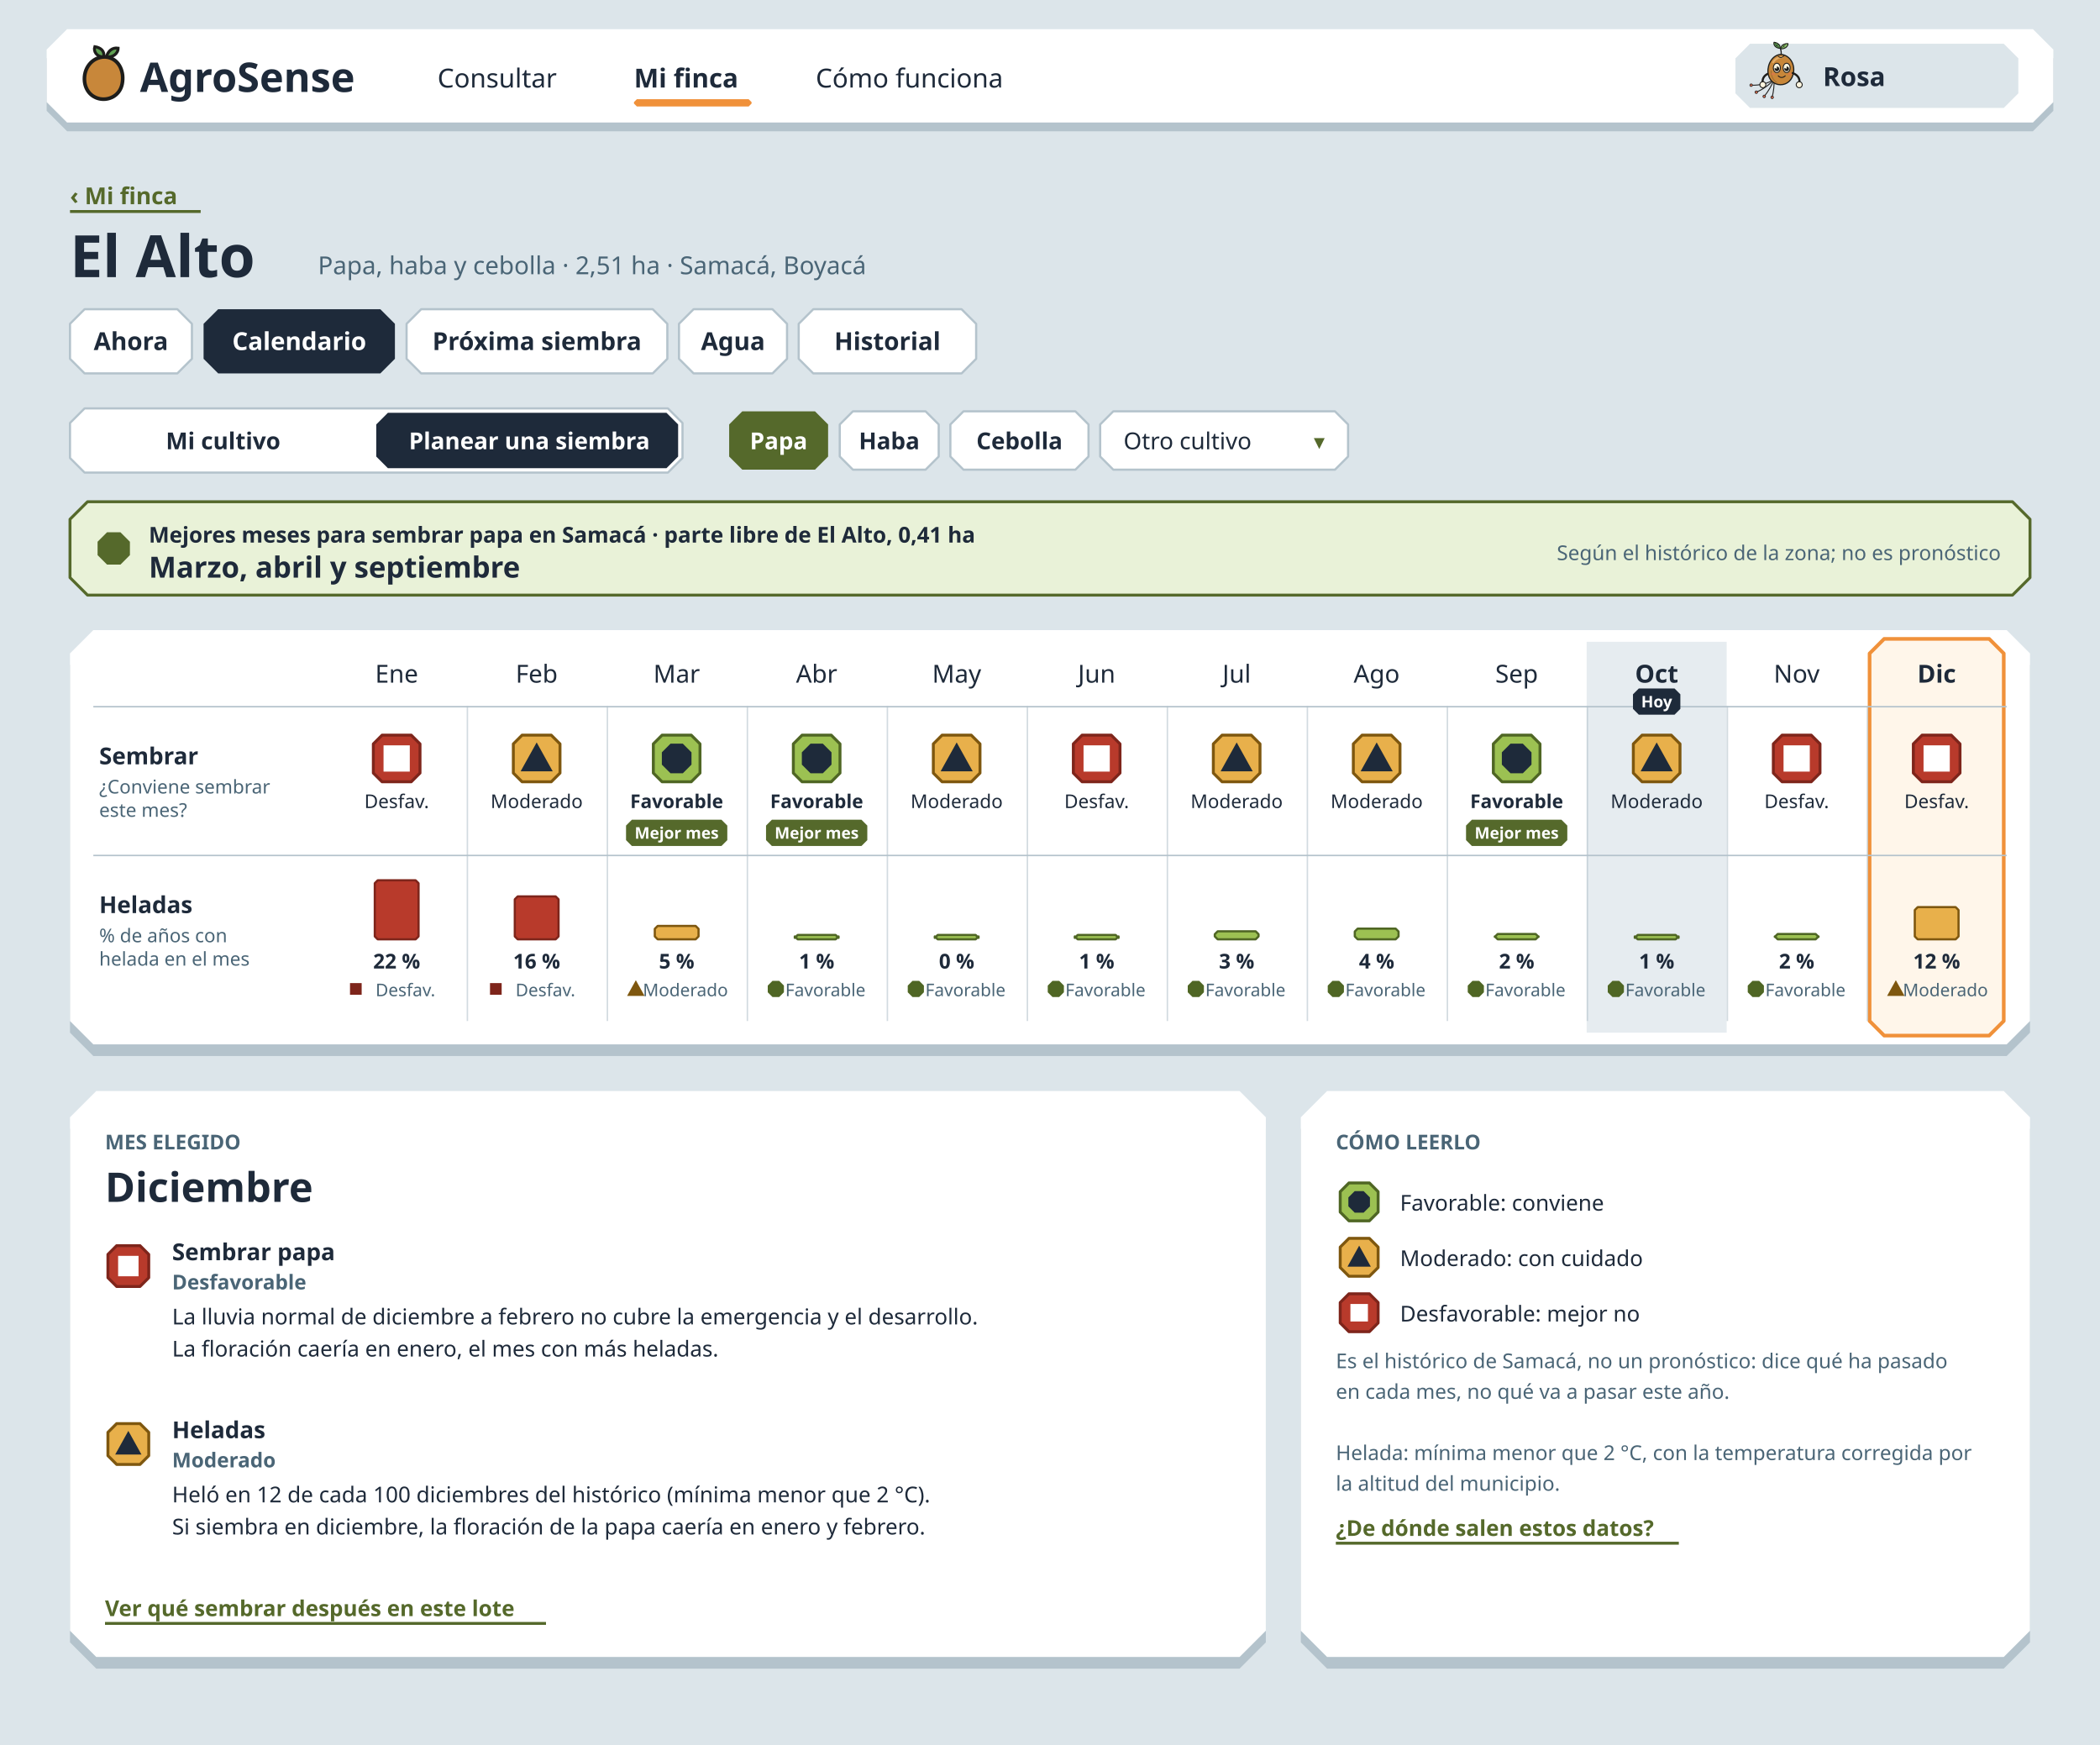
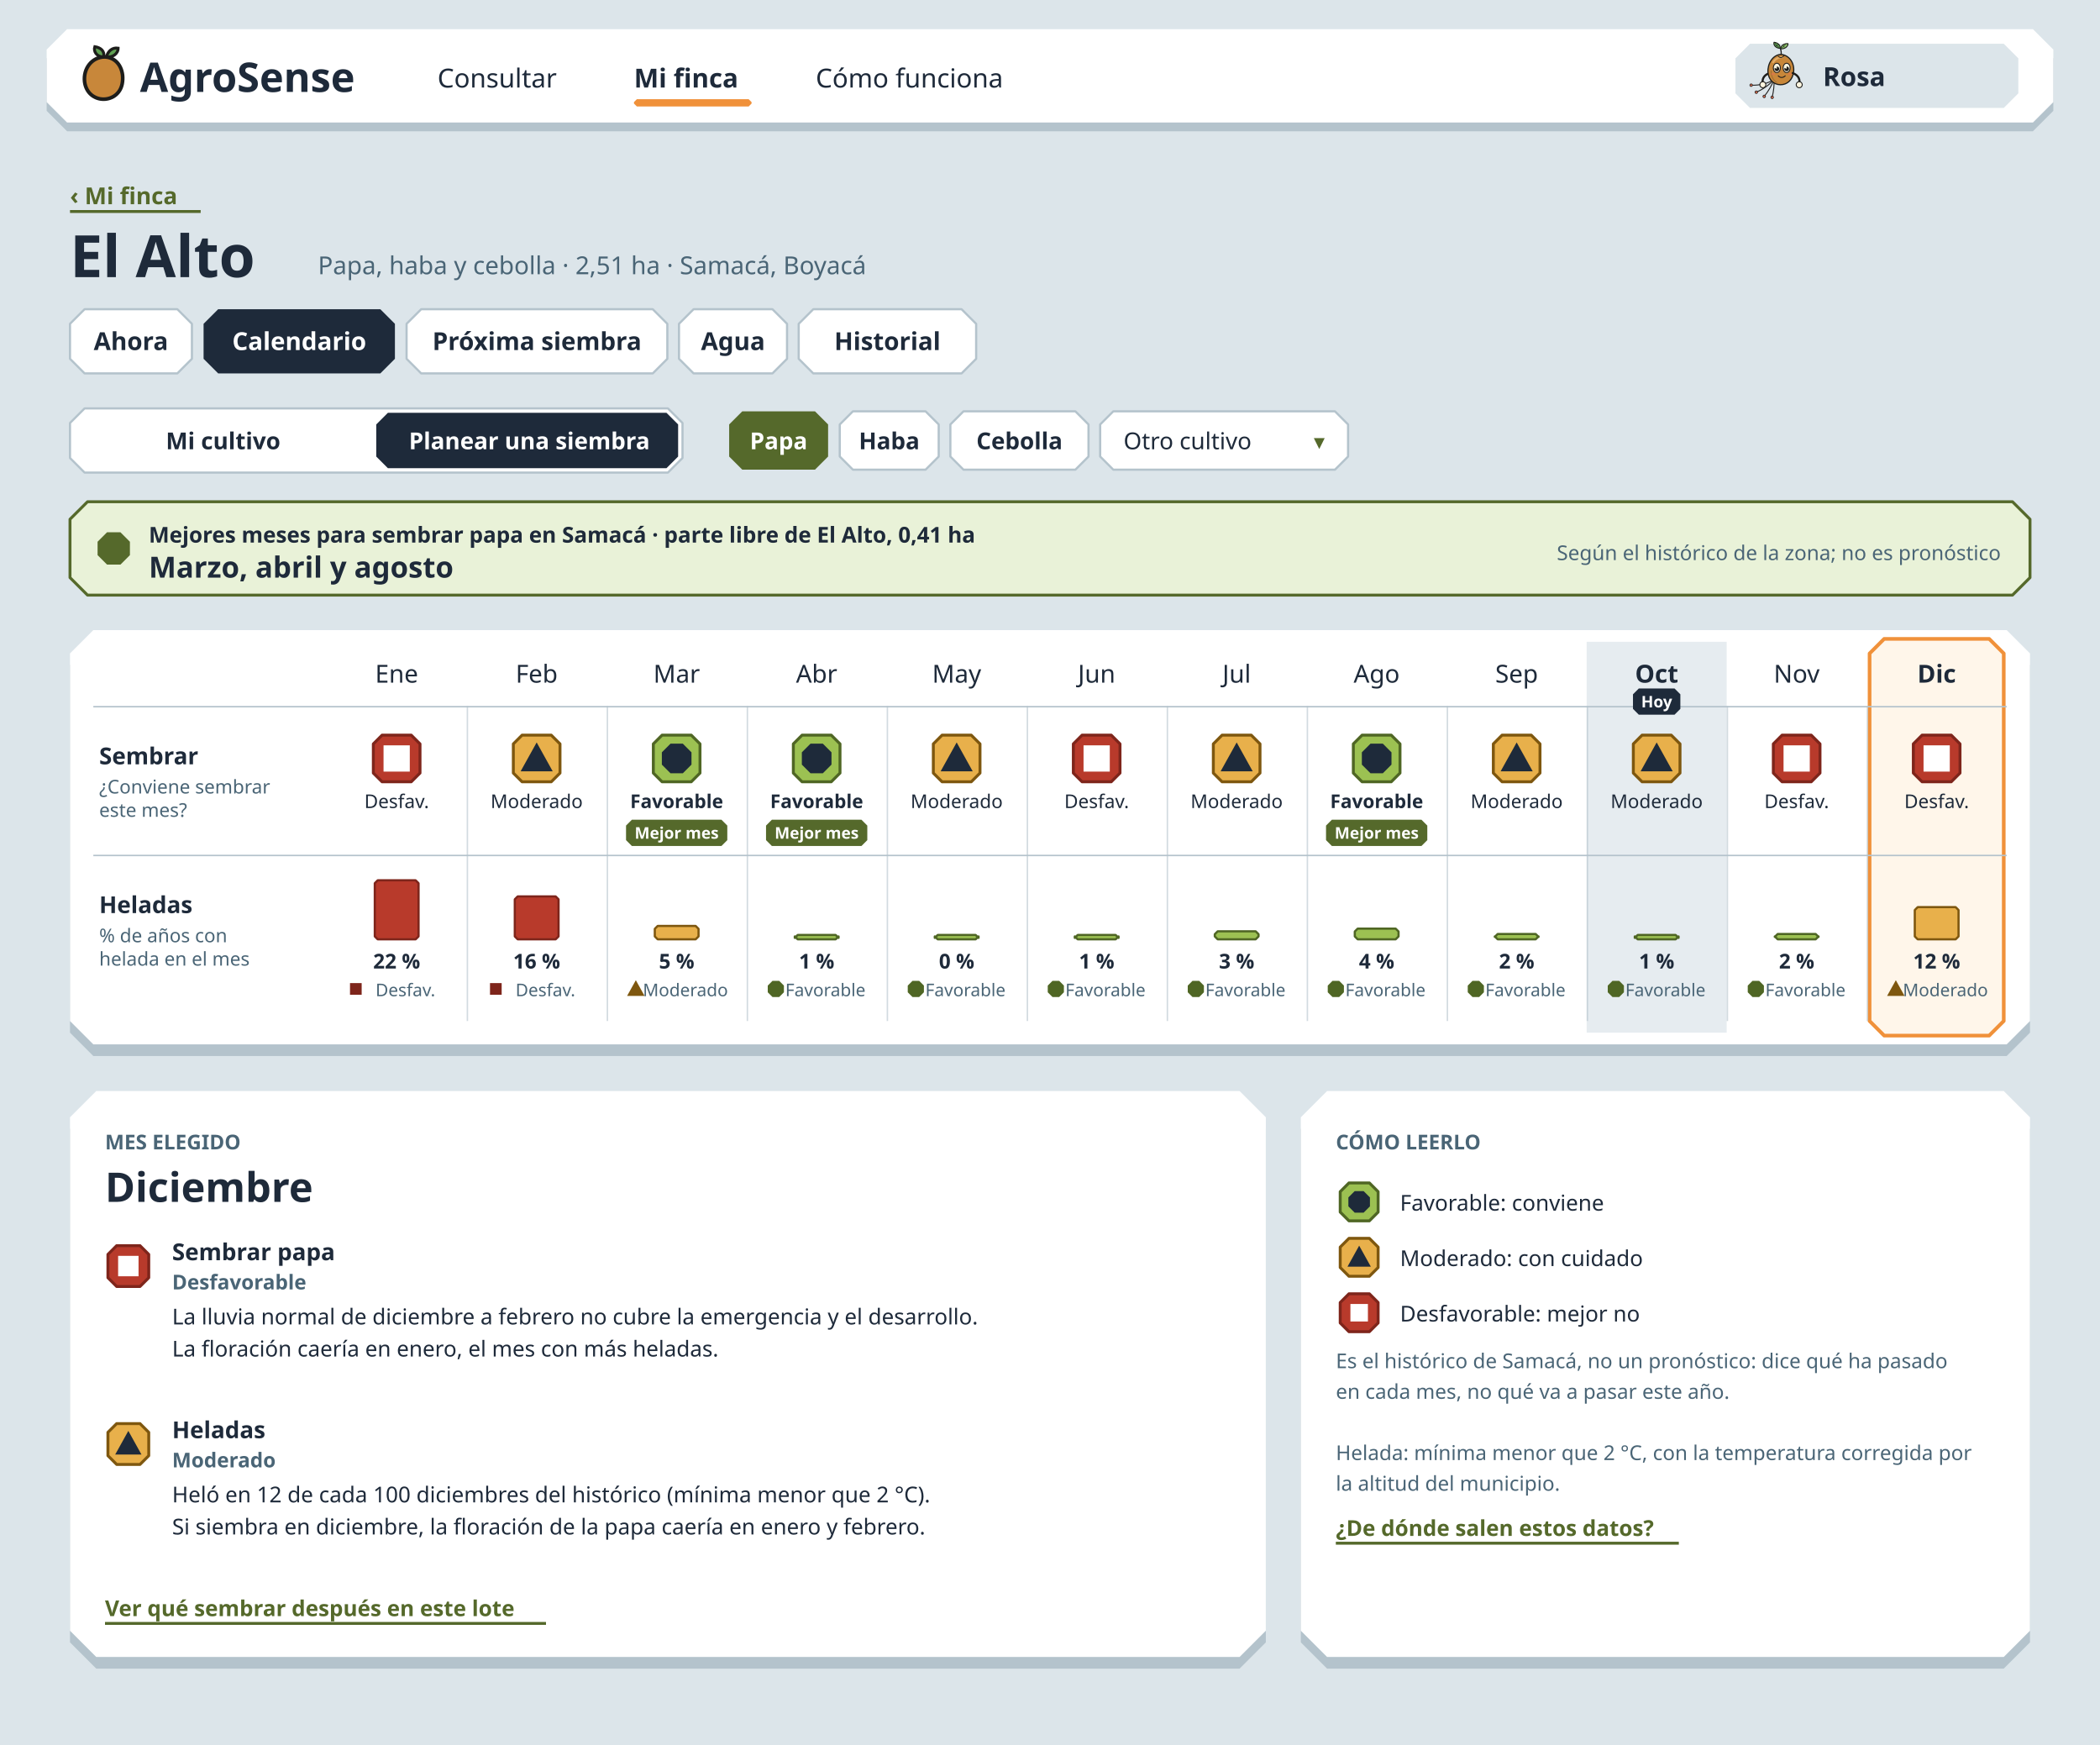
<svg xmlns="http://www.w3.org/2000/svg" width="1440" height="1196" viewBox="0 0 1440 1196">
  <rect width="1440" height="1196" fill="#DCE5EA" />
  <rect width="1440" height="2600" fill="#DCE5EA" />
  <g id="barra" transform="translate(0 0)">
    <polygon points="46,26 1394,26 1408,40 1408,76 1394,90 46,90 32,76 32,40" fill="#B4C3CC" />
    <polygon points="46,20 1394,20 1408,34 1408,70 1394,84 46,84 32,70 32,34" fill="#FFFFFF" />
    <g id="marca" transform="translate(56 30)">
      <path d="M16 9c9 .6 13 9 12 17-.8 8-7 12-13 12S3 34 2 26C1 17 7 9 16 9z" fill="#C8873A" stroke="#1D1D1B" stroke-width="2.5" />
      <path d="M15 9c-5 0-7-4-6-7 4 .6 7 3 6 7zm2 0c4 .6 8-2 8-6-4-.6-7 2-8 6z" fill="#5FA052" stroke="#1D1D1B" stroke-width="2" />
      <text x="40" y="33" font-family="Fredoka" font-weight="600" font-size="28" fill="#1E2A3A" text-anchor="start">AgroSense</text>
    </g>
    <text x="300" y="60" font-family="Atkinson Hyperlegible" font-weight="400" font-size="18" fill="#1E2A3A" text-anchor="start">Consultar</text>
    <text x="434.72" y="60" font-family="Atkinson Hyperlegible" font-weight="700" font-size="18" fill="#1E2A3A" text-anchor="start">Mi finca</text>
    <polygon points="436.72,68 513.36,68 515.36,70 515.36,71 513.36,73 436.72,73 434.72,71 434.72,70" fill="#F0913A" />
    <text x="559.36" y="60" font-family="Atkinson Hyperlegible" font-weight="400" font-size="18" fill="#1E2A3A" text-anchor="start">Cómo funciona</text>
    <polygon points="1200,30 1374,30 1384,40 1384,64 1374,74 1200,74 1190,64 1190,40" fill="#DCE5EA" />
    <g transform="translate(1196 28) scale(0.16)">
      <g id="semilla" transform="translate(0 0)">
        <path d="M128 166 Q85 192 30 190" fill="none" stroke="#1D1D1B" stroke-width="4" stroke-linecap="round" stroke-linejoin="round" />
        <circle cx="30" cy="190" r="5.5" fill="#E76F51" stroke="#1D1D1B" stroke-width="3" />
        <path d="M128 166 Q96 201 52 220" fill="none" stroke="#1D1D1B" stroke-width="4" stroke-linecap="round" stroke-linejoin="round" />
        <circle cx="52" cy="220" r="5.5" fill="#E76F51" stroke="#1D1D1B" stroke-width="3" />
        <path d="M128 166 Q113 204 86 238" fill="none" stroke="#1D1D1B" stroke-width="4" stroke-linecap="round" stroke-linejoin="round" />
        <circle cx="86" cy="238" r="5.5" fill="#E76F51" stroke="#1D1D1B" stroke-width="3" />
        <path d="M128 166 Q130 200 120 242" fill="none" stroke="#1D1D1B" stroke-width="4" stroke-linecap="round" stroke-linejoin="round" />
        <circle cx="120" cy="242" r="5.5" fill="#E76F51" stroke="#1D1D1B" stroke-width="3" />
        <path d="M108 138 C82 148 76 166 80 184" fill="none" stroke="#1D1D1B" stroke-width="9" stroke-linecap="round" stroke-linejoin="round" />
        <circle cx="80" cy="188" r="13" fill="#FFF6E0" stroke="#1D1D1B" stroke-width="4" />
        <path d="M158 62 C160 48 158 40 154 30" fill="none" stroke="#1D1D1B" stroke-width="5" stroke-linecap="round" stroke-linejoin="round" />
        <path d="M154 32 C136 32 124 18 128 6 C144 8 156 18 154 32Z" fill="#5FA052" stroke="#1D1D1B" stroke-width="4" stroke-linecap="round" stroke-linejoin="round" />
        <path d="M156 34 C172 36 188 26 188 12 C172 10 158 20 156 34Z" fill="#8CC56A" stroke="#1D1D1B" stroke-width="4" stroke-linecap="round" stroke-linejoin="round" />
        <path d="M150 28 C142 24 136 18 132 10 M146 16 L136 22 M178 14 C172 22 166 28 158 32 M172 28 L166 16" fill="none" stroke="#1D1D1B" stroke-width="1.8" stroke-linecap="round" stroke-linejoin="round" />
        <path d="M158 58 C196 62 216 98 212 132 C208 168 184 188 156 188 C126 188 104 166 102 134 C100 98 122 60 158 58Z" fill="#C8873A" stroke="#1D1D1B" stroke-width="5" stroke-linecap="round" stroke-linejoin="round" />
        <path d="M124 92 A46 46 0 0 1 164 70" fill="none" stroke="#E3AE68" stroke-width="8" stroke-linecap="round" stroke-linejoin="round" />
        <path d="M116 128 C114 150 124 168 140 178" fill="none" stroke="#1D1D1B" stroke-width="2.5" stroke-linecap="round" stroke-linejoin="round" opacity="0.35" />
        <path d="M146 66 Q158 78 170 64" fill="none" stroke="#1D1D1B" stroke-width="3.5" stroke-linecap="round" stroke-linejoin="round" />
        <ellipse cx="124" cy="142" rx="9" ry="5" fill="#E76F51" opacity="0.55" />
        <ellipse cx="196" cy="142" rx="9" ry="5" fill="#E76F51" opacity="0.55" />
        <ellipse cx="140" cy="116" rx="15" ry="20" fill="#FFF6E0" stroke="#1D1D1B" stroke-width="4" />
        <path d="M140 120 m0 -10 a10 10 0 1 1 -9 6 l9 4Z" fill="#1D1D1B" />
        <ellipse cx="182" cy="116" rx="15" ry="20" fill="#FFF6E0" stroke="#1D1D1B" stroke-width="4" />
        <path d="M182 120 m0 -10 a10 10 0 1 1 -9 6 l9 4Z" fill="#1D1D1B" />
        <path d="M146 150 Q160 164 176 150" fill="none" stroke="#1D1D1B" stroke-width="4" stroke-linecap="round" stroke-linejoin="round" />
        <path d="M208 138 C234 148 240 166 236 184" fill="none" stroke="#1D1D1B" stroke-width="9" stroke-linecap="round" stroke-linejoin="round" />
        <circle cx="236" cy="188" r="13" fill="#FFF6E0" stroke="#1D1D1B" stroke-width="4" />
      </g>
    </g>
    <text x="1250" y="59" font-family="Atkinson Hyperlegible" font-weight="700" font-size="18" fill="#1E2A3A" text-anchor="start">Rosa</text>
  </g>
  <text x="48" y="140" font-family="Atkinson Hyperlegible" font-weight="700" font-size="16" fill="#55692B" text-anchor="start">‹ Mi finca</text>
  <rect x="48" y="144" width="89.6" height="2" fill="#55692B" />
  <text x="48" y="190" font-family="Fredoka" font-weight="600" font-size="40" fill="#1E2A3A" text-anchor="start">El Alto</text>
  <text x="218" y="188" font-family="Atkinson Hyperlegible" font-weight="400" font-size="17" fill="#4A6576" text-anchor="start">Papa, haba y cebolla · 2,51 ha · Samacá, Boyacá</text>
  <g id="pestanas-del-lote" transform="translate(48 212)">
    <polygon points="10,0 73.6,0 83.6,10 83.6,34 73.6,44 10,44 0,34 0,10" fill="#FFFFFF" stroke="#B4C3CC" stroke-width="1.5" stroke-linejoin="round" />
    <text x="41.8" y="28" font-family="Atkinson Hyperlegible" font-weight="700" font-size="17" fill="#1E2A3A" text-anchor="middle">Ahora</text>
    <polygon points="101.6,0 212.8,0 222.8,10 222.8,34 212.8,44 101.6,44 91.6,34 91.6,10" fill="#1E2A3A" />
    <text x="157.2" y="28" font-family="Atkinson Hyperlegible" font-weight="700" font-size="17" fill="#FFFFFF" text-anchor="middle">Calendario</text>
    <polygon points="240.8,0 399.6,0 409.6,10 409.6,34 399.6,44 240.8,44 230.8,34 230.8,10" fill="#FFFFFF" stroke="#B4C3CC" stroke-width="1.5" stroke-linejoin="round" />
    <text x="320.2" y="28" font-family="Atkinson Hyperlegible" font-weight="700" font-size="17" fill="#1E2A3A" text-anchor="middle">Próxima siembra</text>
    <polygon points="427.6,0 481.68,0 491.68,10 491.68,34 481.68,44 427.6,44 417.6,34 417.6,10" fill="#FFFFFF" stroke="#B4C3CC" stroke-width="1.5" stroke-linejoin="round" />
    <text x="454.64" y="28" font-family="Atkinson Hyperlegible" font-weight="700" font-size="17" fill="#1E2A3A" text-anchor="middle">Agua</text>
    <polygon points="509.68,0 611.36,0 621.36,10 621.36,34 611.36,44 509.68,44 499.68,34 499.68,10" fill="#FFFFFF" stroke="#B4C3CC" stroke-width="1.5" stroke-linejoin="round" />
    <text x="560.52" y="28" font-family="Atkinson Hyperlegible" font-weight="700" font-size="17" fill="#1E2A3A" text-anchor="middle">Historial</text>
  </g>
  <g id="lectura" transform="translate(48 280)">
    <polygon points="10,0 410,0 420,10 420,34 410,44 10,44 0,34 0,10" fill="#FFFFFF" stroke="#B4C3CC" stroke-width="1.5" stroke-linejoin="round" />
    <polygon points="218,3 409,3 417,11 417,33 409,41 218,41 210,33 210,11" fill="#1E2A3A" />
    <text x="105" y="28" font-family="Atkinson Hyperlegible" font-weight="700" font-size="16" fill="#1E2A3A" text-anchor="middle">Mi cultivo</text>
    <text x="315" y="28" font-family="Atkinson Hyperlegible" font-weight="700" font-size="16" fill="#FFFFFF" text-anchor="middle">Planear una siembra</text>
  </g>
  <g id="elegir-cultivo" transform="translate(0 0)">
    <polygon points="509,282 558.84,282 567.84,291 567.84,313 558.84,322 509,322 500,313 500,291" fill="#55692B" />
    <text x="533.92" y="308" font-family="Atkinson Hyperlegible" font-weight="700" font-size="16" fill="#FFFFFF" text-anchor="middle">Papa</text>
    <polygon points="584.84,282 634.68,282 643.68,291 643.68,313 634.68,322 584.84,322 575.84,313 575.84,291" fill="#FFFFFF" stroke="#B4C3CC" stroke-width="1.5" stroke-linejoin="round" />
    <text x="609.76" y="308" font-family="Atkinson Hyperlegible" font-weight="700" font-size="16" fill="#1E2A3A" text-anchor="middle">Haba</text>
    <polygon points="660.68,282 737.4,282 746.4,291 746.4,313 737.4,322 660.68,322 651.68,313 651.68,291" fill="#FFFFFF" stroke="#B4C3CC" stroke-width="1.5" stroke-linejoin="round" />
    <text x="699.04" y="308" font-family="Atkinson Hyperlegible" font-weight="700" font-size="16" fill="#1E2A3A" text-anchor="middle">Cebolla</text>
    <polygon points="763.4,282 915.4,282 924.4,291 924.4,313 915.4,322 763.4,322 754.4,313 754.4,291" fill="#FFFFFF" stroke="#B4C3CC" stroke-width="1.5" stroke-linejoin="round" />
    <text x="770.4" y="308" font-family="Atkinson Hyperlegible" font-weight="400" font-size="16" fill="#1E2A3A" text-anchor="start">Otro cultivo</text>
    <text x="908.4" y="308" font-family="Atkinson Hyperlegible" font-weight="700" font-size="15" fill="#55692B" text-anchor="end">▾</text>
  </g>
  <g id="resumen" transform="translate(48 344)">
    <polygon points="12,0 1332,0 1344,12 1344,52 1332,64 12,64 0,52 0,12" fill="#E9F2D8" stroke="#55692B" stroke-width="2" stroke-linejoin="round" />
    <polygon points="41.087,36.592 34.592,43.087 25.408,43.087 18.913,36.592 18.913,27.408 25.408,20.913 34.592,20.913 41.087,27.408" fill="#55692B" />
    <text x="54" y="28" font-family="Atkinson Hyperlegible" font-weight="700" font-size="15" fill="#1E2A3A" text-anchor="start">Mejores meses para sembrar papa en Samacá · parte libre de El Alto, 0,41 ha</text>
-     <text x="54" y="52" font-family="Fredoka" font-weight="600" font-size="20" fill="#1E2A3A" text-anchor="start">Marzo, abril y septiembre</text>
+     <text x="54" y="52" font-family="Fredoka" font-weight="600" font-size="20" fill="#1E2A3A" text-anchor="start">Marzo, abril y agosto</text>
    <text x="1324" y="40" font-family="Atkinson Hyperlegible" font-weight="400" font-size="14" fill="#4A6576" text-anchor="end">Según el histórico de la zona; no es pronóstico</text>
  </g>
  <g id="calendario-planear" transform="translate(48 432)">
    <polygon points="16,8 1328,8 1344,24 1344,276 1328,292 16,292 0,276 0,24" fill="#B4C3CC" />
    <polygon points="16,0 1328,0 1344,16 1344,268 1328,284 16,284 0,268 0,16" fill="#FFFFFF" />
    <rect x="1040.0" y="8" width="96.0" height="268" fill="#DCE5EA" fill-opacity="0.7" />
    <polygon points="1244,6 1316,6 1326,16 1326,268 1316,278 1244,278 1234,268 1234,16" fill="#FFF6EA" stroke="#F0913A" stroke-width="2.5" stroke-linejoin="round" />
    <rect x="272.0" y="52" width="1" height="216" fill="#B4C3CC" fill-opacity="0.6" />
    <rect x="368.0" y="52" width="1" height="216" fill="#B4C3CC" fill-opacity="0.6" />
    <rect x="464.0" y="52" width="1" height="216" fill="#B4C3CC" fill-opacity="0.6" />
    <rect x="560.0" y="52" width="1" height="216" fill="#B4C3CC" fill-opacity="0.6" />
    <rect x="656.0" y="52" width="1" height="216" fill="#B4C3CC" fill-opacity="0.6" />
    <rect x="752.0" y="52" width="1" height="216" fill="#B4C3CC" fill-opacity="0.6" />
    <rect x="848.0" y="52" width="1" height="216" fill="#B4C3CC" fill-opacity="0.6" />
    <rect x="944.0" y="52" width="1" height="216" fill="#B4C3CC" fill-opacity="0.6" />
    <rect x="1040.0" y="52" width="1" height="216" fill="#B4C3CC" fill-opacity="0.6" />
    <rect x="1136.0" y="52" width="1" height="216" fill="#B4C3CC" fill-opacity="0.6" />
    <rect x="1232.0" y="52" width="1" height="216" fill="#B4C3CC" fill-opacity="0.6" />
    <rect x="16" y="52" width="1312" height="1" fill="#B4C3CC" />
    <rect x="16" y="154" width="1312" height="1" fill="#B4C3CC" />
    <text x="224" y="36" font-family="Atkinson Hyperlegible" font-weight="400" font-size="17" fill="#1E2A3A" text-anchor="middle">Ene</text>
    <text x="320" y="36" font-family="Atkinson Hyperlegible" font-weight="400" font-size="17" fill="#1E2A3A" text-anchor="middle">Feb</text>
    <text x="416" y="36" font-family="Atkinson Hyperlegible" font-weight="400" font-size="17" fill="#1E2A3A" text-anchor="middle">Mar</text>
    <text x="512" y="36" font-family="Atkinson Hyperlegible" font-weight="400" font-size="17" fill="#1E2A3A" text-anchor="middle">Abr</text>
    <text x="608" y="36" font-family="Atkinson Hyperlegible" font-weight="400" font-size="17" fill="#1E2A3A" text-anchor="middle">May</text>
    <text x="704" y="36" font-family="Atkinson Hyperlegible" font-weight="400" font-size="17" fill="#1E2A3A" text-anchor="middle">Jun</text>
    <text x="800" y="36" font-family="Atkinson Hyperlegible" font-weight="400" font-size="17" fill="#1E2A3A" text-anchor="middle">Jul</text>
    <text x="896" y="36" font-family="Atkinson Hyperlegible" font-weight="400" font-size="17" fill="#1E2A3A" text-anchor="middle">Ago</text>
    <text x="992" y="36" font-family="Atkinson Hyperlegible" font-weight="400" font-size="17" fill="#1E2A3A" text-anchor="middle">Sep</text>
    <text x="1088" y="36" font-family="Atkinson Hyperlegible" font-weight="700" font-size="17" fill="#1E2A3A" text-anchor="middle">Oct</text>
    <polygon points="1075.76,40 1100.24,40 1104.24,44 1104.24,54 1100.24,58 1075.76,58 1071.76,54 1071.76,44" fill="#1E2A3A" />
    <text x="1088" y="53" font-family="Atkinson Hyperlegible" font-weight="700" font-size="11" fill="#FFFFFF" text-anchor="middle">Hoy</text>
    <text x="1184" y="36" font-family="Atkinson Hyperlegible" font-weight="400" font-size="17" fill="#1E2A3A" text-anchor="middle">Nov</text>
    <text x="1280" y="36" font-family="Atkinson Hyperlegible" font-weight="700" font-size="17" fill="#1E2A3A" text-anchor="middle">Dic</text>
    <text x="20" y="92" font-family="Atkinson Hyperlegible" font-weight="700" font-size="16" fill="#1E2A3A" text-anchor="start">Sembrar</text>
    <text x="20" y="112" font-family="Atkinson Hyperlegible" font-weight="400" font-size="13" fill="#4A6576" text-anchor="start">¿Conviene sembrar</text>
    <text x="20" y="128" font-family="Atkinson Hyperlegible" font-weight="400" font-size="13" fill="#4A6576" text-anchor="start">este mes?</text>
    <polygon points="214,72 234,72 240,78 240,98 234,104 214,104 208,98 208,78" fill="#B83A2B" stroke="#7E251B" stroke-width="2" stroke-linejoin="round" />
    <polygon points="215,79 233,79 233,97 215,97" fill="#FFFFFF" />
    <text x="224" y="122" font-family="Atkinson Hyperlegible" font-weight="400" font-size="13" fill="#1E2A3A" text-anchor="middle">Desfav.</text>
    <polygon points="310,72 330,72 336,78 336,98 330,104 310,104 304,98 304,78" fill="#E8B04B" stroke="#7E570F" stroke-width="2" stroke-linejoin="round" />
    <polygon points="320,77 331,96.8 309,96.8" fill="#1E2A3A" />
    <text x="320" y="122" font-family="Atkinson Hyperlegible" font-weight="400" font-size="13" fill="#1E2A3A" text-anchor="middle">Moderado</text>
    <polygon points="406,72 426,72 432,78 432,98 426,104 406,104 400,98 400,78" fill="#9CC152" stroke="#4F6624" stroke-width="2" stroke-linejoin="round" />
    <polygon points="426.163,92.21 420.21,98.163 411.79,98.163 405.837,92.21 405.837,83.79 411.79,77.837 420.21,77.837 426.163,83.79" fill="#1E2A3A" />
    <text x="416" y="122" font-family="Atkinson Hyperlegible" font-weight="700" font-size="13" fill="#1E2A3A" text-anchor="middle">Favorable</text>
    <polygon points="385.28,130 446.72,130 450.72,134 450.72,144 446.72,148 385.28,148 381.28,144 381.28,134" fill="#55692B" />
    <text x="416" y="143" font-family="Atkinson Hyperlegible" font-weight="700" font-size="11" fill="#FFFFFF" text-anchor="middle">Mejor mes</text>
    <polygon points="502,72 522,72 528,78 528,98 522,104 502,104 496,98 496,78" fill="#9CC152" stroke="#4F6624" stroke-width="2" stroke-linejoin="round" />
    <polygon points="522.163,92.21 516.21,98.163 507.79,98.163 501.837,92.21 501.837,83.79 507.79,77.837 516.21,77.837 522.163,83.79" fill="#1E2A3A" />
    <text x="512" y="122" font-family="Atkinson Hyperlegible" font-weight="700" font-size="13" fill="#1E2A3A" text-anchor="middle">Favorable</text>
    <polygon points="481.28,130 542.72,130 546.72,134 546.72,144 542.72,148 481.28,148 477.28,144 477.28,134" fill="#55692B" />
    <text x="512" y="143" font-family="Atkinson Hyperlegible" font-weight="700" font-size="11" fill="#FFFFFF" text-anchor="middle">Mejor mes</text>
    <polygon points="598,72 618,72 624,78 624,98 618,104 598,104 592,98 592,78" fill="#E8B04B" stroke="#7E570F" stroke-width="2" stroke-linejoin="round" />
    <polygon points="608,77 619,96.8 597,96.8" fill="#1E2A3A" />
    <text x="608" y="122" font-family="Atkinson Hyperlegible" font-weight="400" font-size="13" fill="#1E2A3A" text-anchor="middle">Moderado</text>
    <polygon points="694,72 714,72 720,78 720,98 714,104 694,104 688,98 688,78" fill="#B83A2B" stroke="#7E251B" stroke-width="2" stroke-linejoin="round" />
    <polygon points="695,79 713,79 713,97 695,97" fill="#FFFFFF" />
    <text x="704" y="122" font-family="Atkinson Hyperlegible" font-weight="400" font-size="13" fill="#1E2A3A" text-anchor="middle">Desfav.</text>
    <polygon points="790,72 810,72 816,78 816,98 810,104 790,104 784,98 784,78" fill="#E8B04B" stroke="#7E570F" stroke-width="2" stroke-linejoin="round" />
    <polygon points="800,77 811,96.8 789,96.8" fill="#1E2A3A" />
    <text x="800" y="122" font-family="Atkinson Hyperlegible" font-weight="400" font-size="13" fill="#1E2A3A" text-anchor="middle">Moderado</text>
-     <polygon points="886,72 906,72 912,78 912,98 906,104 886,104 880,98 880,78" fill="#E8B04B" stroke="#7E570F" stroke-width="2" stroke-linejoin="round" />
-     <polygon points="896,77 907,96.8 885,96.8" fill="#1E2A3A" />
-     <text x="896" y="122" font-family="Atkinson Hyperlegible" font-weight="400" font-size="13" fill="#1E2A3A" text-anchor="middle">Moderado</text>
-     <polygon points="982,72 1002,72 1008,78 1008,98 1002,104 982,104 976,98 976,78" fill="#9CC152" stroke="#4F6624" stroke-width="2" stroke-linejoin="round" />
-     <polygon points="1002.16,92.21 996.21,98.163 987.79,98.163 981.837,92.21 981.837,83.79 987.79,77.837 996.21,77.837 1002.16,83.79" fill="#1E2A3A" />
-     <text x="992" y="122" font-family="Atkinson Hyperlegible" font-weight="700" font-size="13" fill="#1E2A3A" text-anchor="middle">Favorable</text>
-     <polygon points="961.28,130 1022.72,130 1026.72,134 1026.72,144 1022.72,148 961.28,148 957.28,144 957.28,134" fill="#55692B" />
-     <text x="992" y="143" font-family="Atkinson Hyperlegible" font-weight="700" font-size="11" fill="#FFFFFF" text-anchor="middle">Mejor mes</text>
+     <polygon points="886,72 906,72 912,78 912,98 906,104 886,104 880,98 880,78" fill="#9CC152" stroke="#4F6624" stroke-width="2" stroke-linejoin="round" />
+     <polygon points="906.163,92.21 900.21,98.163 891.79,98.163 885.837,92.21 885.837,83.79 891.79,77.837 900.21,77.837 906.163,83.79" fill="#1E2A3A" />
+     <text x="896" y="122" font-family="Atkinson Hyperlegible" font-weight="700" font-size="13" fill="#1E2A3A" text-anchor="middle">Favorable</text>
+     <polygon points="865.28,130 926.72,130 930.72,134 930.72,144 926.72,148 865.28,148 861.28,144 861.28,134" fill="#55692B" />
+     <text x="896" y="143" font-family="Atkinson Hyperlegible" font-weight="700" font-size="11" fill="#FFFFFF" text-anchor="middle">Mejor mes</text>
+     <polygon points="982,72 1002,72 1008,78 1008,98 1002,104 982,104 976,98 976,78" fill="#E8B04B" stroke="#7E570F" stroke-width="2" stroke-linejoin="round" />
+     <polygon points="992,77 1003,96.8 981,96.8" fill="#1E2A3A" />
+     <text x="992" y="122" font-family="Atkinson Hyperlegible" font-weight="400" font-size="13" fill="#1E2A3A" text-anchor="middle">Moderado</text>
    <polygon points="1078,72 1098,72 1104,78 1104,98 1098,104 1078,104 1072,98 1072,78" fill="#E8B04B" stroke="#7E570F" stroke-width="2" stroke-linejoin="round" />
    <polygon points="1088,77 1099,96.8 1077,96.8" fill="#1E2A3A" />
    <text x="1088" y="122" font-family="Atkinson Hyperlegible" font-weight="400" font-size="13" fill="#1E2A3A" text-anchor="middle">Moderado</text>
    <polygon points="1174,72 1194,72 1200,78 1200,98 1194,104 1174,104 1168,98 1168,78" fill="#B83A2B" stroke="#7E251B" stroke-width="2" stroke-linejoin="round" />
    <polygon points="1175,79 1193,79 1193,97 1175,97" fill="#FFFFFF" />
    <text x="1184" y="122" font-family="Atkinson Hyperlegible" font-weight="400" font-size="13" fill="#1E2A3A" text-anchor="middle">Desfav.</text>
    <polygon points="1270,72 1290,72 1296,78 1296,98 1290,104 1270,104 1264,98 1264,78" fill="#B83A2B" stroke="#7E251B" stroke-width="2" stroke-linejoin="round" />
    <polygon points="1271,79 1289,79 1289,97 1271,97" fill="#FFFFFF" />
    <text x="1280" y="122" font-family="Atkinson Hyperlegible" font-weight="400" font-size="13" fill="#1E2A3A" text-anchor="middle">Desfav.</text>
    <text x="20" y="194" font-family="Atkinson Hyperlegible" font-weight="700" font-size="16" fill="#1E2A3A" text-anchor="start">Heladas</text>
    <text x="20" y="214" font-family="Atkinson Hyperlegible" font-weight="400" font-size="13" fill="#4A6576" text-anchor="start">% de años con</text>
    <text x="20" y="230" font-family="Atkinson Hyperlegible" font-weight="400" font-size="13" fill="#4A6576" text-anchor="start">helada en el mes</text>
    <polygon points="211,171.52 237,171.52 239,173.52 239,210 237,212 211,212 209,210 209,173.52" fill="#B83A2B" stroke="#7E251B" stroke-width="1.5" stroke-linejoin="round" />
    <text x="224" y="232" font-family="Atkinson Hyperlegible" font-weight="700" font-size="14" fill="#1E2A3A" text-anchor="middle">22 %</text>
    <g transform="translate(190.0 240)">
      <polygon points="2,2 10,2 10,10 2,10" fill="#7E251B" />
    </g>
    <text x="230" y="251" font-family="Atkinson Hyperlegible" font-weight="400" font-size="12" fill="#4A6576" text-anchor="middle">Desfav.</text>
    <polygon points="307,182.56 333,182.56 335,184.56 335,210 333,212 307,212 305,210 305,184.56" fill="#B83A2B" stroke="#7E251B" stroke-width="1.5" stroke-linejoin="round" />
    <text x="320" y="232" font-family="Atkinson Hyperlegible" font-weight="700" font-size="14" fill="#1E2A3A" text-anchor="middle">16 %</text>
    <g transform="translate(286.0 240)">
      <polygon points="2,2 10,2 10,10 2,10" fill="#7E251B" />
    </g>
    <text x="326" y="251" font-family="Atkinson Hyperlegible" font-weight="400" font-size="12" fill="#4A6576" text-anchor="middle">Desfav.</text>
    <polygon points="403,202.8 429,202.8 431,204.8 431,210 429,212 403,212 401,210 401,204.8" fill="#E8B04B" stroke="#7E570F" stroke-width="1.5" stroke-linejoin="round" />
    <text x="416" y="232" font-family="Atkinson Hyperlegible" font-weight="700" font-size="14" fill="#1E2A3A" text-anchor="middle">5 %</text>
    <g transform="translate(382.0 240)">
      <polygon points="6,0 12,10.8 0,10.8" fill="#7E570F" />
    </g>
    <text x="422" y="251" font-family="Atkinson Hyperlegible" font-weight="400" font-size="12" fill="#4A6576" text-anchor="middle">Moderado</text>
    <polygon points="499,209 525,209 527,211 527,210 525,212 499,212 497,210 497,211" fill="#9CC152" stroke="#4F6624" stroke-width="1.5" stroke-linejoin="round" />
    <text x="512" y="232" font-family="Atkinson Hyperlegible" font-weight="700" font-size="14" fill="#1E2A3A" text-anchor="middle">1 %</text>
    <g transform="translate(478.0 240)">
      <polygon points="11.543,8.296 8.296,11.543 3.704,11.543 0.457,8.296 0.457,3.704 3.704,0.457 8.296,0.457 11.543,3.704" fill="#4F6624" />
    </g>
    <text x="518" y="251" font-family="Atkinson Hyperlegible" font-weight="400" font-size="12" fill="#4A6576" text-anchor="middle">Favorable</text>
    <polygon points="595,209 621,209 623,211 623,210 621,212 595,212 593,210 593,211" fill="#9CC152" stroke="#4F6624" stroke-width="1.5" stroke-linejoin="round" />
    <text x="608" y="232" font-family="Atkinson Hyperlegible" font-weight="700" font-size="14" fill="#1E2A3A" text-anchor="middle">0 %</text>
    <g transform="translate(574.0 240)">
      <polygon points="11.543,8.296 8.296,11.543 3.704,11.543 0.457,8.296 0.457,3.704 3.704,0.457 8.296,0.457 11.543,3.704" fill="#4F6624" />
    </g>
    <text x="614" y="251" font-family="Atkinson Hyperlegible" font-weight="400" font-size="12" fill="#4A6576" text-anchor="middle">Favorable</text>
    <polygon points="691,209 717,209 719,211 719,210 717,212 691,212 689,210 689,211" fill="#9CC152" stroke="#4F6624" stroke-width="1.5" stroke-linejoin="round" />
    <text x="704" y="232" font-family="Atkinson Hyperlegible" font-weight="700" font-size="14" fill="#1E2A3A" text-anchor="middle">1 %</text>
    <g transform="translate(670.0 240)">
      <polygon points="11.543,8.296 8.296,11.543 3.704,11.543 0.457,8.296 0.457,3.704 3.704,0.457 8.296,0.457 11.543,3.704" fill="#4F6624" />
    </g>
    <text x="710" y="251" font-family="Atkinson Hyperlegible" font-weight="400" font-size="12" fill="#4A6576" text-anchor="middle">Favorable</text>
    <polygon points="787,206.48 813,206.48 815,208.48 815,210 813,212 787,212 785,210 785,208.48" fill="#9CC152" stroke="#4F6624" stroke-width="1.5" stroke-linejoin="round" />
    <text x="800" y="232" font-family="Atkinson Hyperlegible" font-weight="700" font-size="14" fill="#1E2A3A" text-anchor="middle">3 %</text>
    <g transform="translate(766.0 240)">
      <polygon points="11.543,8.296 8.296,11.543 3.704,11.543 0.457,8.296 0.457,3.704 3.704,0.457 8.296,0.457 11.543,3.704" fill="#4F6624" />
    </g>
    <text x="806" y="251" font-family="Atkinson Hyperlegible" font-weight="400" font-size="12" fill="#4A6576" text-anchor="middle">Favorable</text>
    <polygon points="883,204.64 909,204.64 911,206.64 911,210 909,212 883,212 881,210 881,206.64" fill="#9CC152" stroke="#4F6624" stroke-width="1.5" stroke-linejoin="round" />
    <text x="896" y="232" font-family="Atkinson Hyperlegible" font-weight="700" font-size="14" fill="#1E2A3A" text-anchor="middle">4 %</text>
    <g transform="translate(862.0 240)">
      <polygon points="11.543,8.296 8.296,11.543 3.704,11.543 0.457,8.296 0.457,3.704 3.704,0.457 8.296,0.457 11.543,3.704" fill="#4F6624" />
    </g>
    <text x="902" y="251" font-family="Atkinson Hyperlegible" font-weight="400" font-size="12" fill="#4A6576" text-anchor="middle">Favorable</text>
    <polygon points="979,208.32 1005,208.32 1007,210.32 1007,210 1005,212 979,212 977,210 977,210.32" fill="#9CC152" stroke="#4F6624" stroke-width="1.5" stroke-linejoin="round" />
    <text x="992" y="232" font-family="Atkinson Hyperlegible" font-weight="700" font-size="14" fill="#1E2A3A" text-anchor="middle">2 %</text>
    <g transform="translate(958.0 240)">
      <polygon points="11.543,8.296 8.296,11.543 3.704,11.543 0.457,8.296 0.457,3.704 3.704,0.457 8.296,0.457 11.543,3.704" fill="#4F6624" />
    </g>
    <text x="998" y="251" font-family="Atkinson Hyperlegible" font-weight="400" font-size="12" fill="#4A6576" text-anchor="middle">Favorable</text>
    <polygon points="1075,209 1101,209 1103,211 1103,210 1101,212 1075,212 1073,210 1073,211" fill="#9CC152" stroke="#4F6624" stroke-width="1.5" stroke-linejoin="round" />
    <text x="1088" y="232" font-family="Atkinson Hyperlegible" font-weight="700" font-size="14" fill="#1E2A3A" text-anchor="middle">1 %</text>
    <g transform="translate(1054.0 240)">
      <polygon points="11.543,8.296 8.296,11.543 3.704,11.543 0.457,8.296 0.457,3.704 3.704,0.457 8.296,0.457 11.543,3.704" fill="#4F6624" />
    </g>
    <text x="1094" y="251" font-family="Atkinson Hyperlegible" font-weight="400" font-size="12" fill="#4A6576" text-anchor="middle">Favorable</text>
    <polygon points="1171,208.32 1197,208.32 1199,210.32 1199,210 1197,212 1171,212 1169,210 1169,210.32" fill="#9CC152" stroke="#4F6624" stroke-width="1.5" stroke-linejoin="round" />
    <text x="1184" y="232" font-family="Atkinson Hyperlegible" font-weight="700" font-size="14" fill="#1E2A3A" text-anchor="middle">2 %</text>
    <g transform="translate(1150.0 240)">
      <polygon points="11.543,8.296 8.296,11.543 3.704,11.543 0.457,8.296 0.457,3.704 3.704,0.457 8.296,0.457 11.543,3.704" fill="#4F6624" />
    </g>
    <text x="1190" y="251" font-family="Atkinson Hyperlegible" font-weight="400" font-size="12" fill="#4A6576" text-anchor="middle">Favorable</text>
    <polygon points="1267,189.92 1293,189.92 1295,191.92 1295,210 1293,212 1267,212 1265,210 1265,191.92" fill="#E8B04B" stroke="#7E570F" stroke-width="1.5" stroke-linejoin="round" />
    <text x="1280" y="232" font-family="Atkinson Hyperlegible" font-weight="700" font-size="14" fill="#1E2A3A" text-anchor="middle">12 %</text>
    <g transform="translate(1246.0 240)">
      <polygon points="6,0 12,10.8 0,10.8" fill="#7E570F" />
    </g>
    <text x="1286" y="251" font-family="Atkinson Hyperlegible" font-weight="400" font-size="12" fill="#4A6576" text-anchor="middle">Moderado</text>
  </g>
  <g id="tarjeta-mes" transform="translate(48 748)">
    <polygon points="18,8 802,8 820,26 820,378 802,396 18,396 0,378 0,26" fill="#B4C3CC" />
    <polygon points="18,0 802,0 820,18 820,370 802,388 18,388 0,370 0,18" fill="#FFFFFF" />
  </g>
  <g id="detalle-del-mes" transform="translate(48 748)">
    <text x="24" y="40" font-family="Atkinson Hyperlegible" font-weight="700" font-size="14" fill="#4A6576" text-anchor="start">MES ELEGIDO</text>
    <text x="24" y="76" font-family="Fredoka" font-weight="600" font-size="28" fill="#1E2A3A" text-anchor="start">Diciembre</text>
    <polygon points="32,106 48,106 54,112 54,128 48,134 32,134 26,128 26,112" fill="#B83A2B" stroke="#7E251B" stroke-width="2" stroke-linejoin="round" />
    <polygon points="33,113 47,113 47,127 33,127" fill="#FFFFFF" />
    <text x="70" y="116" font-family="Atkinson Hyperlegible" font-weight="700" font-size="16" fill="#1E2A3A" text-anchor="start">Sembrar papa</text>
    <text x="70" y="136" font-family="Atkinson Hyperlegible" font-weight="700" font-size="14" fill="#4A6576" text-anchor="start">Desfavorable</text>
    <text x="70" y="160" font-family="Atkinson Hyperlegible" font-weight="400" font-size="15" fill="#1E2A3A" text-anchor="start">La lluvia normal de diciembre a febrero no cubre la emergencia y el desarrollo.</text>
    <text x="70" y="182" font-family="Atkinson Hyperlegible" font-weight="400" font-size="15" fill="#1E2A3A" text-anchor="start">La floración caería en enero, el mes con más heladas.</text>
    <polygon points="32,228 48,228 54,234 54,250 48,256 32,256 26,250 26,234" fill="#E8B04B" stroke="#7E570F" stroke-width="2" stroke-linejoin="round" />
    <polygon points="40,233 49,249.2 31,249.2" fill="#1E2A3A" />
    <text x="70" y="238" font-family="Atkinson Hyperlegible" font-weight="700" font-size="16" fill="#1E2A3A" text-anchor="start">Heladas</text>
    <text x="70" y="258" font-family="Atkinson Hyperlegible" font-weight="700" font-size="14" fill="#4A6576" text-anchor="start">Moderado</text>
    <text x="70" y="282" font-family="Atkinson Hyperlegible" font-weight="400" font-size="15" fill="#1E2A3A" text-anchor="start">Heló en 12 de cada 100 diciembres del histórico (mínima menor que 2 °C).</text>
    <text x="70" y="304" font-family="Atkinson Hyperlegible" font-weight="400" font-size="15" fill="#1E2A3A" text-anchor="start">Si siembra en diciembre, la floración de la papa caería en enero y febrero.</text>
    <text x="24" y="360" font-family="Atkinson Hyperlegible" font-weight="700" font-size="15" fill="#55692B" text-anchor="start">Ver qué sembrar después en este lote</text>
    <rect x="24" y="364" width="302.4" height="2" fill="#55692B" />
  </g>
  <g id="tarjeta-leyenda" transform="translate(892 748)">
    <polygon points="18,8 482,8 500,26 500,378 482,396 18,396 0,378 0,26" fill="#B4C3CC" />
    <polygon points="18,0 482,0 500,18 500,370 482,388 18,388 0,370 0,18" fill="#FFFFFF" />
  </g>
  <g id="leyenda" transform="translate(892 748)">
    <text x="24" y="40" font-family="Atkinson Hyperlegible" font-weight="700" font-size="14" fill="#4A6576" text-anchor="start">CÓMO LEERLO</text>
    <polygon points="33,63 47,63 53,69 53,83 47,89 33,89 27,83 27,69" fill="#9CC152" stroke="#4F6624" stroke-width="2" stroke-linejoin="round" />
    <polygon points="47.391,79.061 43.062,83.391 36.938,83.391 32.609,79.061 32.609,72.939 36.938,68.609 43.062,68.609 47.391,72.939" fill="#1E2A3A" />
    <text x="68" y="82" font-family="Atkinson Hyperlegible" font-weight="400" font-size="15" fill="#1E2A3A" text-anchor="start">Favorable: conviene</text>
    <polygon points="33,101 47,101 53,107 53,121 47,127 33,127 27,121 27,107" fill="#E8B04B" stroke="#7E570F" stroke-width="2" stroke-linejoin="round" />
    <polygon points="40,106 48,120.4 32,120.4" fill="#1E2A3A" />
    <text x="68" y="120" font-family="Atkinson Hyperlegible" font-weight="400" font-size="15" fill="#1E2A3A" text-anchor="start">Moderado: con cuidado</text>
    <polygon points="33,139 47,139 53,145 53,159 47,165 33,165 27,159 27,145" fill="#B83A2B" stroke="#7E251B" stroke-width="2" stroke-linejoin="round" />
    <polygon points="34,146 46,146 46,158 34,158" fill="#FFFFFF" />
    <text x="68" y="158" font-family="Atkinson Hyperlegible" font-weight="400" font-size="15" fill="#1E2A3A" text-anchor="start">Desfavorable: mejor no</text>
    <text x="24" y="190" font-family="Atkinson Hyperlegible" font-weight="400" font-size="14" fill="#4A6576" text-anchor="start">Es el histórico de Samacá, no un pronóstico: dice qué ha pasado</text>
    <text x="24" y="211" font-family="Atkinson Hyperlegible" font-weight="400" font-size="14" fill="#4A6576" text-anchor="start">en cada mes, no qué va a pasar este año.</text>
    <text x="24" y="232" font-family="Atkinson Hyperlegible" font-weight="400" font-size="14" fill="#4A6576" text-anchor="start" />
    <text x="24" y="253" font-family="Atkinson Hyperlegible" font-weight="400" font-size="14" fill="#4A6576" text-anchor="start">Helada: mínima menor que 2 °C, con la temperatura corregida por</text>
    <text x="24" y="274" font-family="Atkinson Hyperlegible" font-weight="400" font-size="14" fill="#4A6576" text-anchor="start">la altitud del municipio.</text>
    <text x="24" y="305" font-family="Atkinson Hyperlegible" font-weight="700" font-size="15" fill="#55692B" text-anchor="start">¿De dónde salen estos datos?</text>
    <rect x="24" y="309" width="235.2" height="2" fill="#55692B" />
  </g>
</svg>
